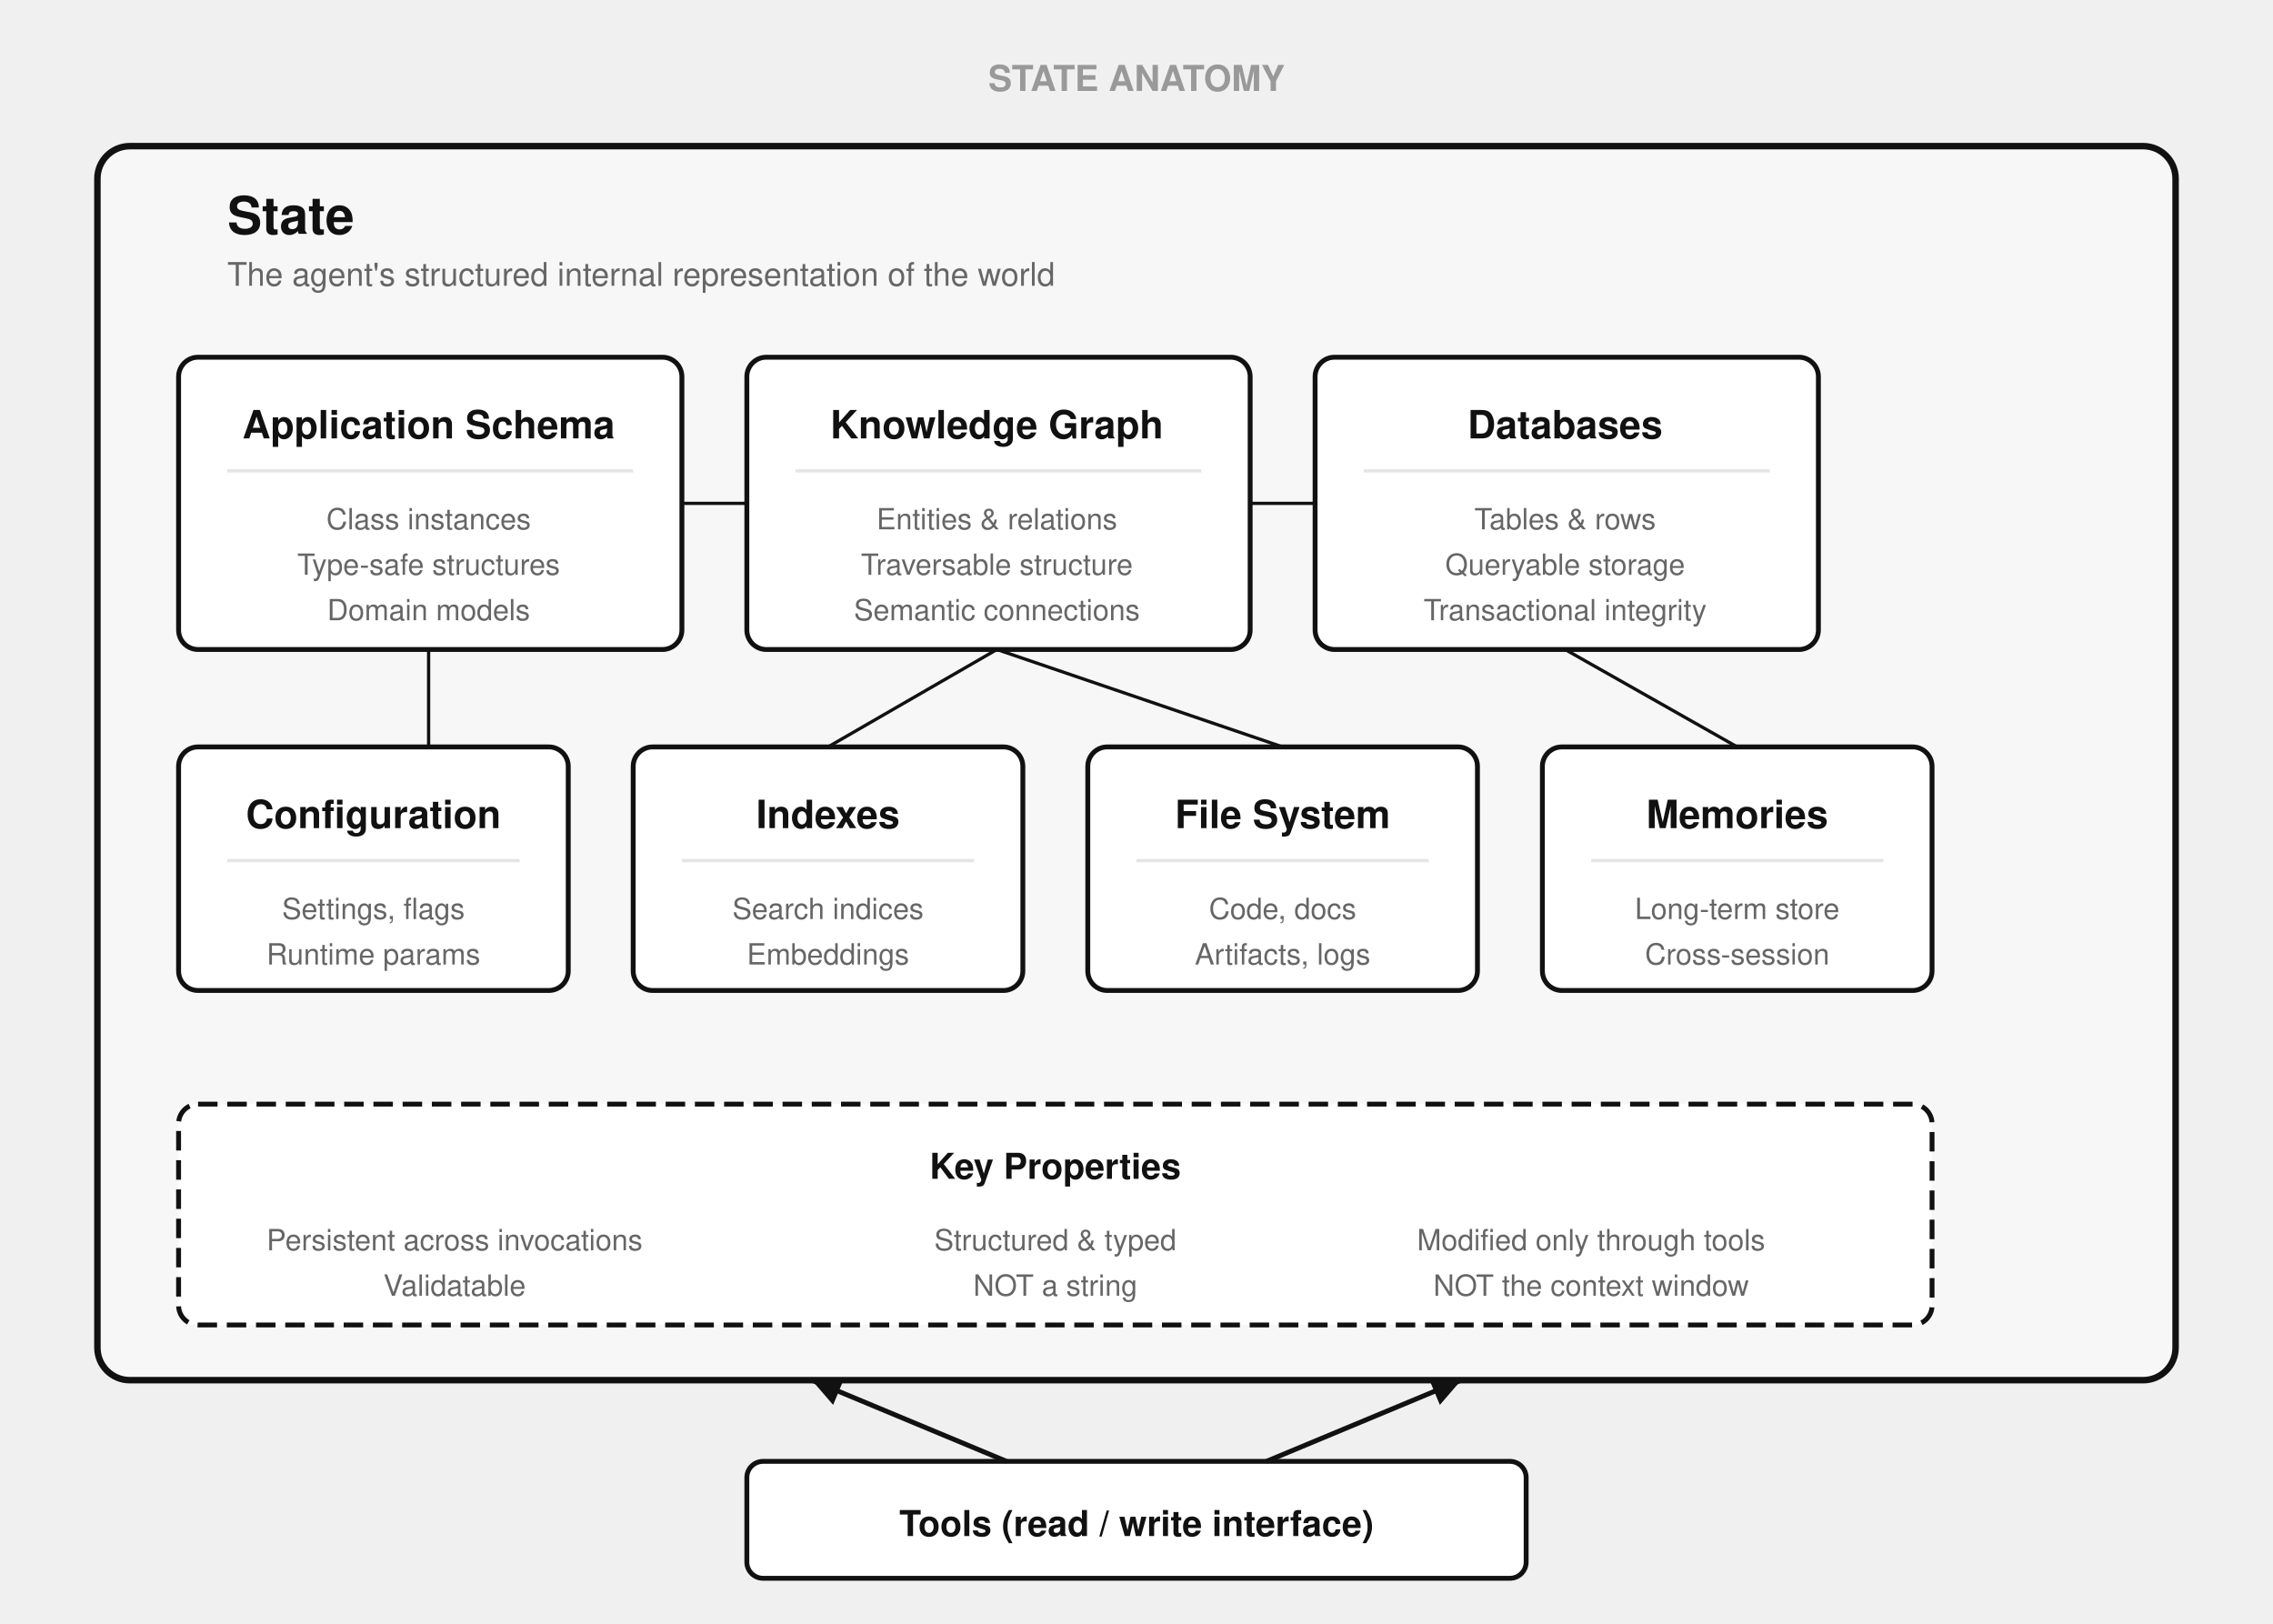
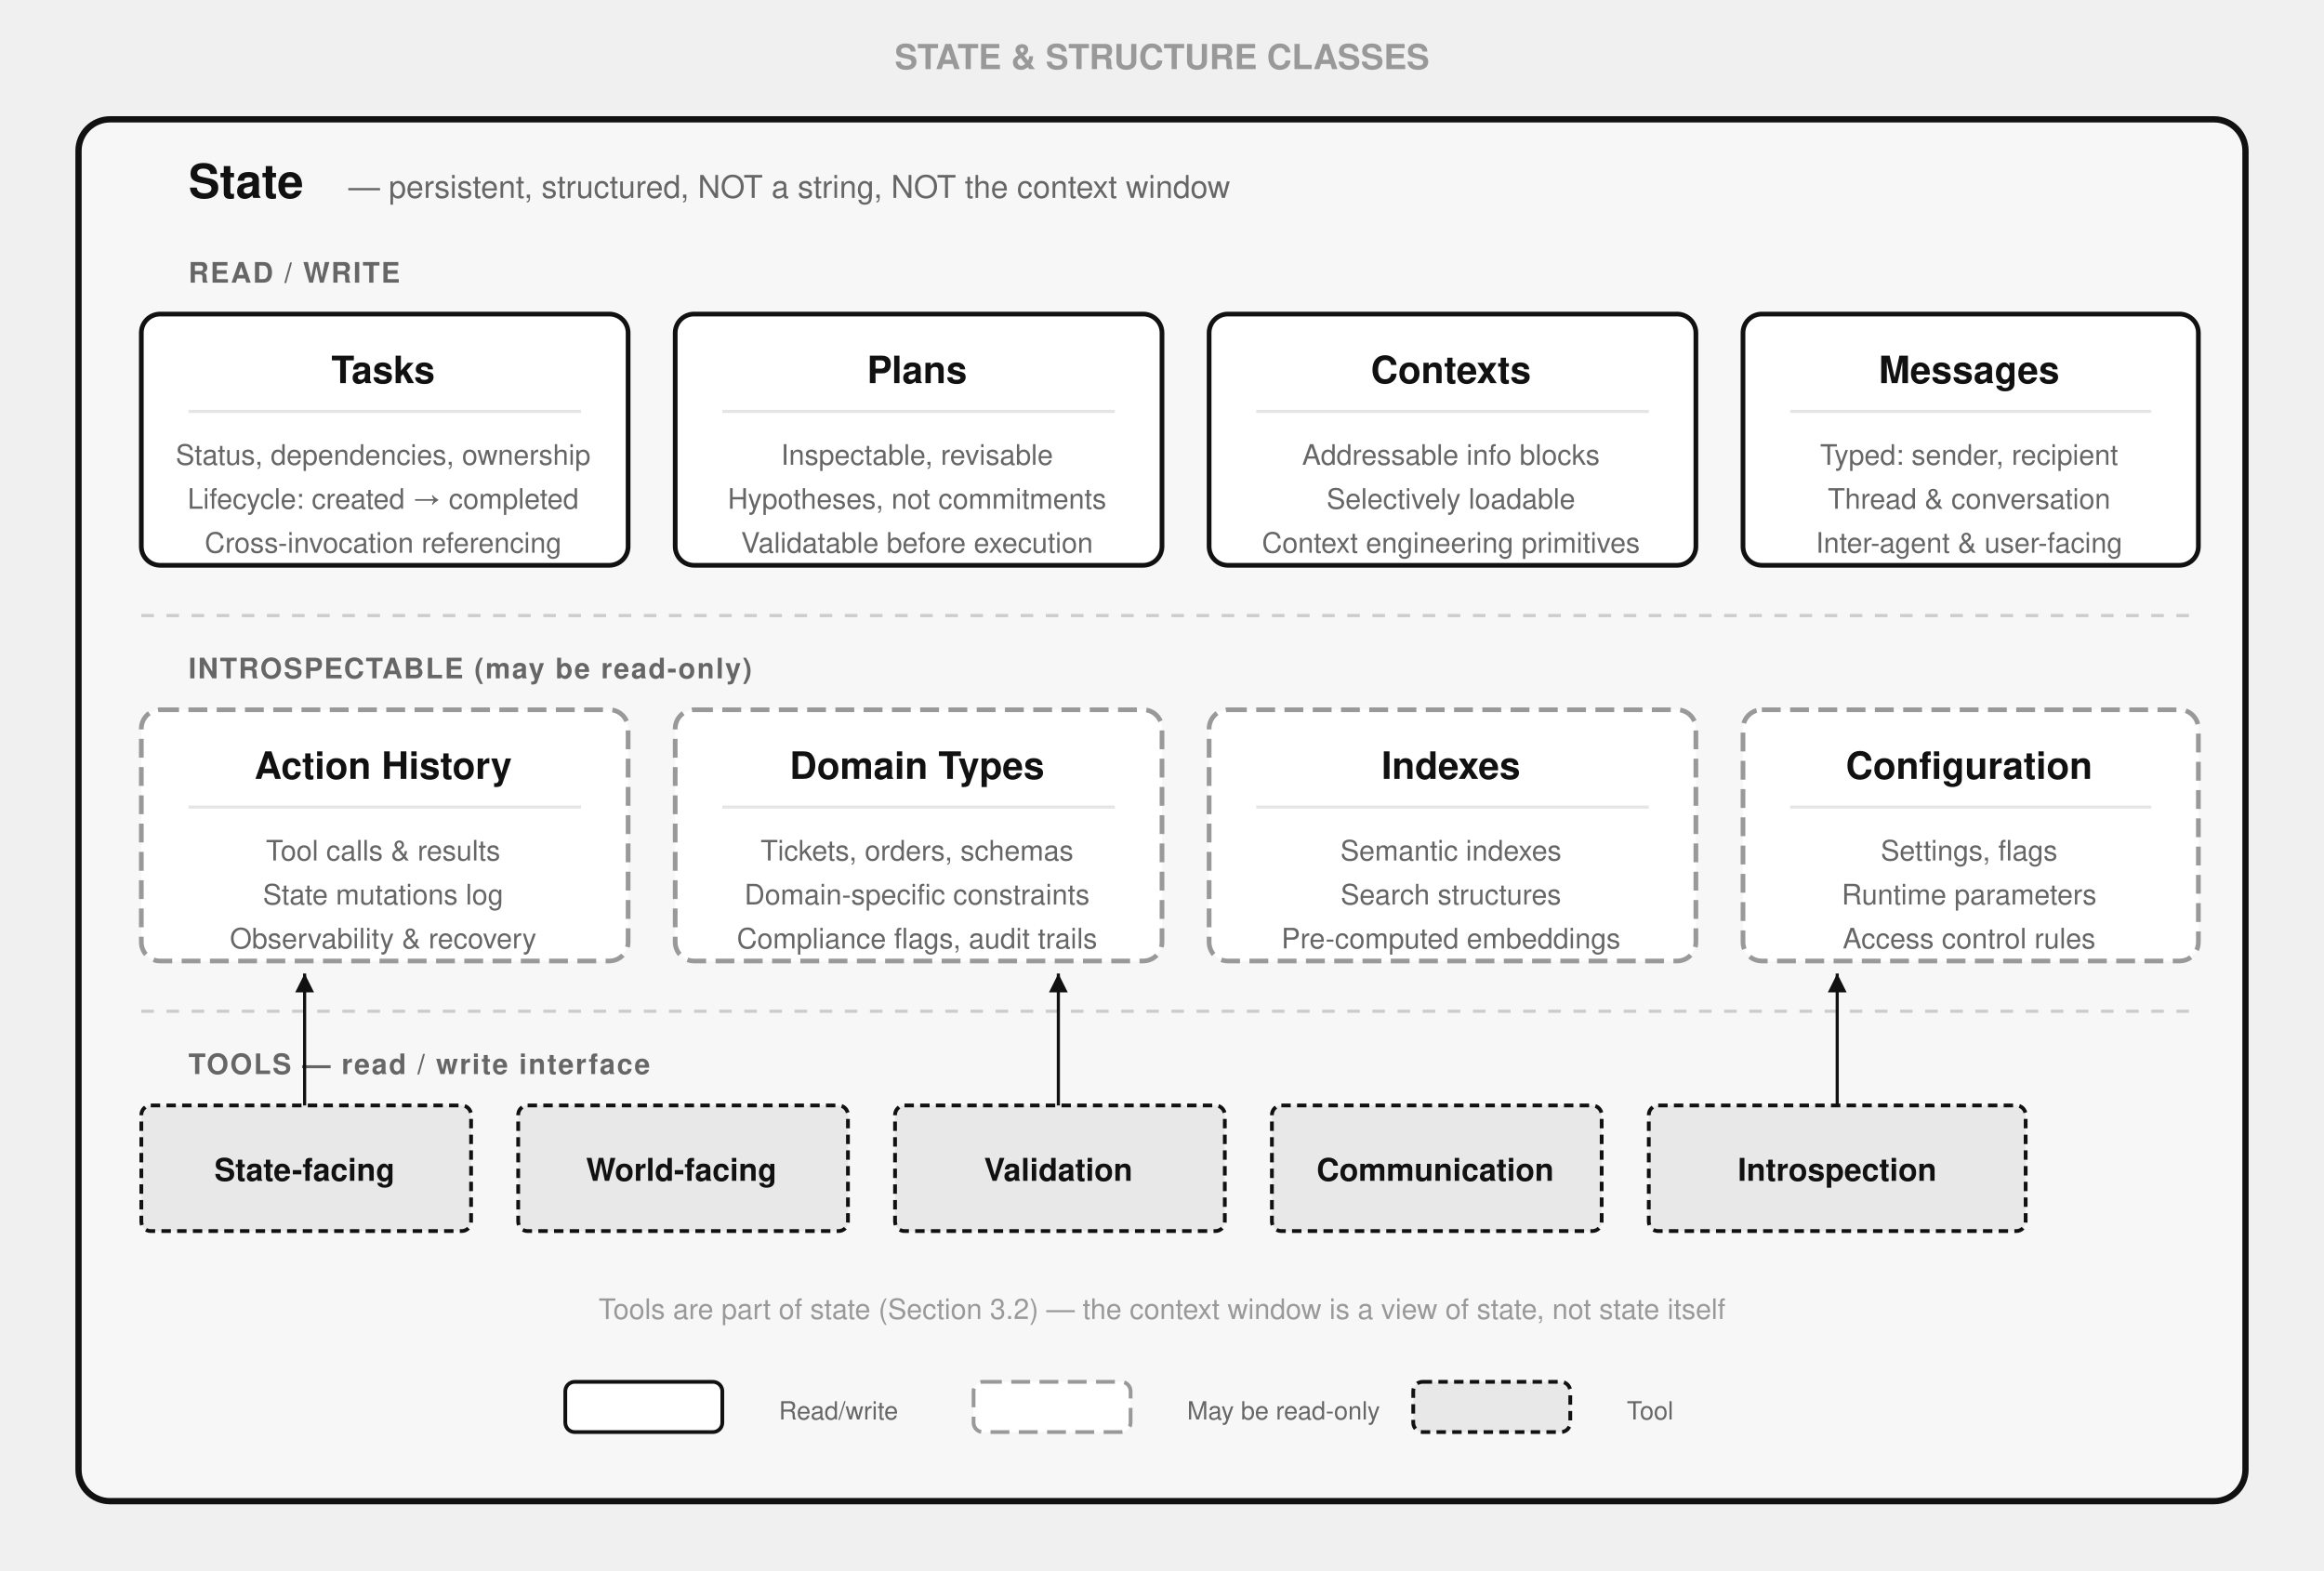
- <svg xmlns="http://www.w3.org/2000/svg" viewBox="0 0 700 500">
+ <svg xmlns="http://www.w3.org/2000/svg" viewBox="0 0 740 500">
  <style>text{font-family:"Helvetica Neue",Helvetica,Arial,sans-serif}</style>
  <defs>
    <marker id="a" viewBox="0 0 10 10" refX="10" refY="5" markerWidth="6" markerHeight="6" orient="auto">
      <path d="M0 0L10 5L0 10z" fill="#111" />
    </marker>
-     <marker id="am" viewBox="0 0 10 10" refX="10" refY="5" markerWidth="6" markerHeight="6" orient="auto">
-       <path d="M0 0L10 5L0 10z" fill="#999" />
-     </marker>
  </defs>
-   <text x="350" y="28" text-anchor="middle" font-size="11" font-weight="600" fill="#999">STATE ANATOMY</text>
-   <rect x="30" y="45" width="640" height="380" rx="10" fill="#f7f7f7" stroke="#111" stroke-width="2" />
-   <text x="70" y="72" font-size="16" font-weight="700" fill="#111">State</text>
-   <text x="70" y="88" font-size="10" fill="#666">The agent's structured internal representation of the world</text>
-   <rect x="55" y="110" width="155" height="90" rx="6" fill="#fff" stroke="#111" stroke-width="1.5" />
-   <text x="132" y="135" text-anchor="middle" font-size="12" font-weight="700" fill="#111">Application Schema</text>
-   <line x1="70" y1="145" x2="195" y2="145" stroke="#e5e5e5" stroke-width="1" />
-   <text x="132" y="163" text-anchor="middle" font-size="9" fill="#666">Class instances</text>
-   <text x="132" y="177" text-anchor="middle" font-size="9" fill="#666">Type-safe structures</text>
-   <text x="132" y="191" text-anchor="middle" font-size="9" fill="#666">Domain models</text>
-   <rect x="230" y="110" width="155" height="90" rx="6" fill="#fff" stroke="#111" stroke-width="1.5" />
-   <text x="307" y="135" text-anchor="middle" font-size="12" font-weight="700" fill="#111">Knowledge Graph</text>
-   <line x1="245" y1="145" x2="370" y2="145" stroke="#e5e5e5" stroke-width="1" />
-   <text x="307" y="163" text-anchor="middle" font-size="9" fill="#666">Entities &amp; relations</text>
-   <text x="307" y="177" text-anchor="middle" font-size="9" fill="#666">Traversable structure</text>
-   <text x="307" y="191" text-anchor="middle" font-size="9" fill="#666">Semantic connections</text>
-   <rect x="405" y="110" width="155" height="90" rx="6" fill="#fff" stroke="#111" stroke-width="1.5" />
-   <text x="482" y="135" text-anchor="middle" font-size="12" font-weight="700" fill="#111">Databases</text>
-   <line x1="420" y1="145" x2="545" y2="145" stroke="#e5e5e5" stroke-width="1" />
-   <text x="482" y="163" text-anchor="middle" font-size="9" fill="#666">Tables &amp; rows</text>
-   <text x="482" y="177" text-anchor="middle" font-size="9" fill="#666">Queryable storage</text>
-   <text x="482" y="191" text-anchor="middle" font-size="9" fill="#666">Transactional integrity</text>
-   <rect x="55" y="230" width="120" height="75" rx="6" fill="#fff" stroke="#111" stroke-width="1.5" />
-   <text x="115" y="255" text-anchor="middle" font-size="12" font-weight="700" fill="#111">Configuration</text>
-   <line x1="70" y1="265" x2="160" y2="265" stroke="#e5e5e5" stroke-width="1" />
-   <text x="115" y="283" text-anchor="middle" font-size="9" fill="#666">Settings, flags</text>
-   <text x="115" y="297" text-anchor="middle" font-size="9" fill="#666">Runtime params</text>
-   <rect x="195" y="230" width="120" height="75" rx="6" fill="#fff" stroke="#111" stroke-width="1.5" />
-   <text x="255" y="255" text-anchor="middle" font-size="12" font-weight="700" fill="#111">Indexes</text>
-   <line x1="210" y1="265" x2="300" y2="265" stroke="#e5e5e5" stroke-width="1" />
-   <text x="255" y="283" text-anchor="middle" font-size="9" fill="#666">Search indices</text>
-   <text x="255" y="297" text-anchor="middle" font-size="9" fill="#666">Embeddings</text>
-   <rect x="335" y="230" width="120" height="75" rx="6" fill="#fff" stroke="#111" stroke-width="1.5" />
-   <text x="395" y="255" text-anchor="middle" font-size="12" font-weight="700" fill="#111">File System</text>
-   <line x1="350" y1="265" x2="440" y2="265" stroke="#e5e5e5" stroke-width="1" />
-   <text x="395" y="283" text-anchor="middle" font-size="9" fill="#666">Code, docs</text>
-   <text x="395" y="297" text-anchor="middle" font-size="9" fill="#666">Artifacts, logs</text>
-   <rect x="475" y="230" width="120" height="75" rx="6" fill="#fff" stroke="#111" stroke-width="1.5" />
-   <text x="535" y="255" text-anchor="middle" font-size="12" font-weight="700" fill="#111">Memories</text>
-   <line x1="490" y1="265" x2="580" y2="265" stroke="#e5e5e5" stroke-width="1" />
-   <text x="535" y="283" text-anchor="middle" font-size="9" fill="#666">Long-term store</text>
-   <text x="535" y="297" text-anchor="middle" font-size="9" fill="#666">Cross-session</text>
-   <line x1="210" y1="155" x2="230" y2="155" stroke="#111" stroke-width="1" />
-   <line x1="385" y1="155" x2="405" y2="155" stroke="#111" stroke-width="1" />
-   <line x1="132" y1="200" x2="132" y2="230" stroke="#111" stroke-width="1" />
-   <line x1="307" y1="200" x2="255" y2="230" stroke="#111" stroke-width="1" />
-   <line x1="307" y1="200" x2="395" y2="230" stroke="#111" stroke-width="1" />
-   <line x1="482" y1="200" x2="535" y2="230" stroke="#111" stroke-width="1" />
-   <rect x="55" y="340" width="540" height="68" rx="6" fill="#fff" stroke="#111" stroke-width="1.5" stroke-dasharray="6 3" />
-   <text x="325" y="363" text-anchor="middle" font-size="11" font-weight="700" fill="#111">Key Properties</text>
-   <text x="140" y="385" text-anchor="middle" font-size="9" fill="#666">Persistent across invocations</text>
-   <text x="325" y="385" text-anchor="middle" font-size="9" fill="#666">Structured &amp; typed</text>
-   <text x="490" y="385" text-anchor="middle" font-size="9" fill="#666">Modified only through tools</text>
-   <text x="140" y="399" text-anchor="middle" font-size="9" fill="#666">Validatable</text>
-   <text x="325" y="399" text-anchor="middle" font-size="9" fill="#666">NOT a string</text>
-   <text x="490" y="399" text-anchor="middle" font-size="9" fill="#666">NOT the context window</text>
-   <rect x="230" y="450" width="240" height="36" rx="5" fill="#fff" stroke="#111" stroke-width="1.5" />
-   <text x="350" y="473" text-anchor="middle" font-size="11" font-weight="600" fill="#111">Tools (read / write interface)</text>
-   <line x1="310" y1="450" x2="250" y2="425" stroke="#111" stroke-width="1.5" marker-end="url(#a)" />
-   <line x1="390" y1="450" x2="450" y2="425" stroke="#111" stroke-width="1.5" marker-end="url(#a)" />
+   <text x="370" y="22" text-anchor="middle" font-size="11" font-weight="600" fill="#999">STATE &amp; STRUCTURE CLASSES</text>
+   <rect x="25" y="38" width="690" height="440" rx="10" fill="#f7f7f7" stroke="#111" stroke-width="2" />
+   <text x="60" y="63" font-size="15" font-weight="700" fill="#111">State</text>
+   <text x="111" y="63" font-size="10" fill="#666">— persistent, structured, NOT a string, NOT the context window</text>
+   <text x="60" y="90" font-size="9" font-weight="600" fill="#666" letter-spacing="0.5">READ / WRITE</text>
+   <rect x="45" y="100" width="155" height="80" rx="6" fill="#fff" stroke="#111" stroke-width="1.5" />
+   <text x="122" y="122" text-anchor="middle" font-size="12" font-weight="700" fill="#111">Tasks</text>
+   <line x1="60" y1="131" x2="185" y2="131" stroke="#e5e5e5" stroke-width="1" />
+   <text x="122" y="148" text-anchor="middle" font-size="9" fill="#666">Status, dependencies, ownership</text>
+   <text x="122" y="162" text-anchor="middle" font-size="9" fill="#666">Lifecycle: created → completed</text>
+   <text x="122" y="176" text-anchor="middle" font-size="9" fill="#666">Cross-invocation referencing</text>
+   <rect x="215" y="100" width="155" height="80" rx="6" fill="#fff" stroke="#111" stroke-width="1.5" />
+   <text x="292" y="122" text-anchor="middle" font-size="12" font-weight="700" fill="#111">Plans</text>
+   <line x1="230" y1="131" x2="355" y2="131" stroke="#e5e5e5" stroke-width="1" />
+   <text x="292" y="148" text-anchor="middle" font-size="9" fill="#666">Inspectable, revisable</text>
+   <text x="292" y="162" text-anchor="middle" font-size="9" fill="#666">Hypotheses, not commitments</text>
+   <text x="292" y="176" text-anchor="middle" font-size="9" fill="#666">Validatable before execution</text>
+   <rect x="385" y="100" width="155" height="80" rx="6" fill="#fff" stroke="#111" stroke-width="1.5" />
+   <text x="462" y="122" text-anchor="middle" font-size="12" font-weight="700" fill="#111">Contexts</text>
+   <line x1="400" y1="131" x2="525" y2="131" stroke="#e5e5e5" stroke-width="1" />
+   <text x="462" y="148" text-anchor="middle" font-size="9" fill="#666">Addressable info blocks</text>
+   <text x="462" y="162" text-anchor="middle" font-size="9" fill="#666">Selectively loadable</text>
+   <text x="462" y="176" text-anchor="middle" font-size="9" fill="#666">Context engineering primitives</text>
+   <rect x="555" y="100" width="145" height="80" rx="6" fill="#fff" stroke="#111" stroke-width="1.5" />
+   <text x="627" y="122" text-anchor="middle" font-size="12" font-weight="700" fill="#111">Messages</text>
+   <line x1="570" y1="131" x2="685" y2="131" stroke="#e5e5e5" stroke-width="1" />
+   <text x="627" y="148" text-anchor="middle" font-size="9" fill="#666">Typed: sender, recipient</text>
+   <text x="627" y="162" text-anchor="middle" font-size="9" fill="#666">Thread &amp; conversation</text>
+   <text x="627" y="176" text-anchor="middle" font-size="9" fill="#666">Inter-agent &amp; user-facing</text>
+   <line x1="45" y1="196" x2="700" y2="196" stroke="#ccc" stroke-width="1" stroke-dasharray="4 4" />
+   <text x="60" y="216" font-size="9" font-weight="600" fill="#666" letter-spacing="0.5">INTROSPECTABLE (may be read-only)</text>
+   <rect x="45" y="226" width="155" height="80" rx="6" fill="#fff" stroke="#999" stroke-width="1.5" stroke-dasharray="6 3" />
+   <text x="122" y="248" text-anchor="middle" font-size="12" font-weight="700" fill="#111">Action History</text>
+   <line x1="60" y1="257" x2="185" y2="257" stroke="#e5e5e5" stroke-width="1" />
+   <text x="122" y="274" text-anchor="middle" font-size="9" fill="#666">Tool calls &amp; results</text>
+   <text x="122" y="288" text-anchor="middle" font-size="9" fill="#666">State mutations log</text>
+   <text x="122" y="302" text-anchor="middle" font-size="9" fill="#666">Observability &amp; recovery</text>
+   <rect x="215" y="226" width="155" height="80" rx="6" fill="#fff" stroke="#999" stroke-width="1.5" stroke-dasharray="6 3" />
+   <text x="292" y="248" text-anchor="middle" font-size="12" font-weight="700" fill="#111">Domain Types</text>
+   <line x1="230" y1="257" x2="355" y2="257" stroke="#e5e5e5" stroke-width="1" />
+   <text x="292" y="274" text-anchor="middle" font-size="9" fill="#666">Tickets, orders, schemas</text>
+   <text x="292" y="288" text-anchor="middle" font-size="9" fill="#666">Domain-specific constraints</text>
+   <text x="292" y="302" text-anchor="middle" font-size="9" fill="#666">Compliance flags, audit trails</text>
+   <rect x="385" y="226" width="155" height="80" rx="6" fill="#fff" stroke="#999" stroke-width="1.5" stroke-dasharray="6 3" />
+   <text x="462" y="248" text-anchor="middle" font-size="12" font-weight="700" fill="#111">Indexes</text>
+   <line x1="400" y1="257" x2="525" y2="257" stroke="#e5e5e5" stroke-width="1" />
+   <text x="462" y="274" text-anchor="middle" font-size="9" fill="#666">Semantic indexes</text>
+   <text x="462" y="288" text-anchor="middle" font-size="9" fill="#666">Search structures</text>
+   <text x="462" y="302" text-anchor="middle" font-size="9" fill="#666">Pre-computed embeddings</text>
+   <rect x="555" y="226" width="145" height="80" rx="6" fill="#fff" stroke="#999" stroke-width="1.5" stroke-dasharray="6 3" />
+   <text x="627" y="248" text-anchor="middle" font-size="12" font-weight="700" fill="#111">Configuration</text>
+   <line x1="570" y1="257" x2="685" y2="257" stroke="#e5e5e5" stroke-width="1" />
+   <text x="627" y="274" text-anchor="middle" font-size="9" fill="#666">Settings, flags</text>
+   <text x="627" y="288" text-anchor="middle" font-size="9" fill="#666">Runtime parameters</text>
+   <text x="627" y="302" text-anchor="middle" font-size="9" fill="#666">Access control rules</text>
+   <line x1="45" y1="322" x2="700" y2="322" stroke="#ccc" stroke-width="1" stroke-dasharray="4 4" />
+   <text x="60" y="342" font-size="9" font-weight="600" fill="#666" letter-spacing="0.5">TOOLS — read / write interface</text>
+   <rect x="45" y="352" width="105" height="40" rx="3" fill="#e8e8e8" stroke="#111" stroke-width="1.2" stroke-dasharray="3 2" />
+   <text x="97" y="376" text-anchor="middle" font-size="10" font-weight="600" fill="#111">State-facing</text>
+   <rect x="165" y="352" width="105" height="40" rx="3" fill="#e8e8e8" stroke="#111" stroke-width="1.2" stroke-dasharray="3 2" />
+   <text x="217" y="376" text-anchor="middle" font-size="10" font-weight="600" fill="#111">World-facing</text>
+   <rect x="285" y="352" width="105" height="40" rx="3" fill="#e8e8e8" stroke="#111" stroke-width="1.2" stroke-dasharray="3 2" />
+   <text x="337" y="376" text-anchor="middle" font-size="10" font-weight="600" fill="#111">Validation</text>
+   <rect x="405" y="352" width="105" height="40" rx="3" fill="#e8e8e8" stroke="#111" stroke-width="1.2" stroke-dasharray="3 2" />
+   <text x="457" y="376" text-anchor="middle" font-size="10" font-weight="600" fill="#111">Communication</text>
+   <rect x="525" y="352" width="120" height="40" rx="3" fill="#e8e8e8" stroke="#111" stroke-width="1.2" stroke-dasharray="3 2" />
+   <text x="585" y="376" text-anchor="middle" font-size="10" font-weight="600" fill="#111">Introspection</text>
+   <line x1="97" y1="352" x2="97" y2="310" stroke="#111" stroke-width="1" marker-end="url(#a)" />
+   <line x1="337" y1="352" x2="337" y2="310" stroke="#111" stroke-width="1" marker-end="url(#a)" />
+   <line x1="585" y1="352" x2="585" y2="310" stroke="#111" stroke-width="1" marker-end="url(#a)" />
+   <text x="370" y="420" text-anchor="middle" font-size="9" fill="#999">Tools are part of state (Section 3.2) — the context window is a view of state, not state itself</text>
+   <rect x="180" y="440" width="50" height="16" rx="3" fill="#fff" stroke="#111" stroke-width="1.2" />
+   <text x="248" y="452" font-size="8" fill="#666">Read/write</text>
+   <rect x="310" y="440" width="50" height="16" rx="3" fill="#fff" stroke="#999" stroke-width="1.2" stroke-dasharray="6 3" />
+   <text x="378" y="452" font-size="8" fill="#666">May be read-only</text>
+   <rect x="450" y="440" width="50" height="16" rx="3" fill="#e8e8e8" stroke="#111" stroke-width="1.2" stroke-dasharray="3 2" />
+   <text x="518" y="452" font-size="8" fill="#666">Tool</text>
</svg>
